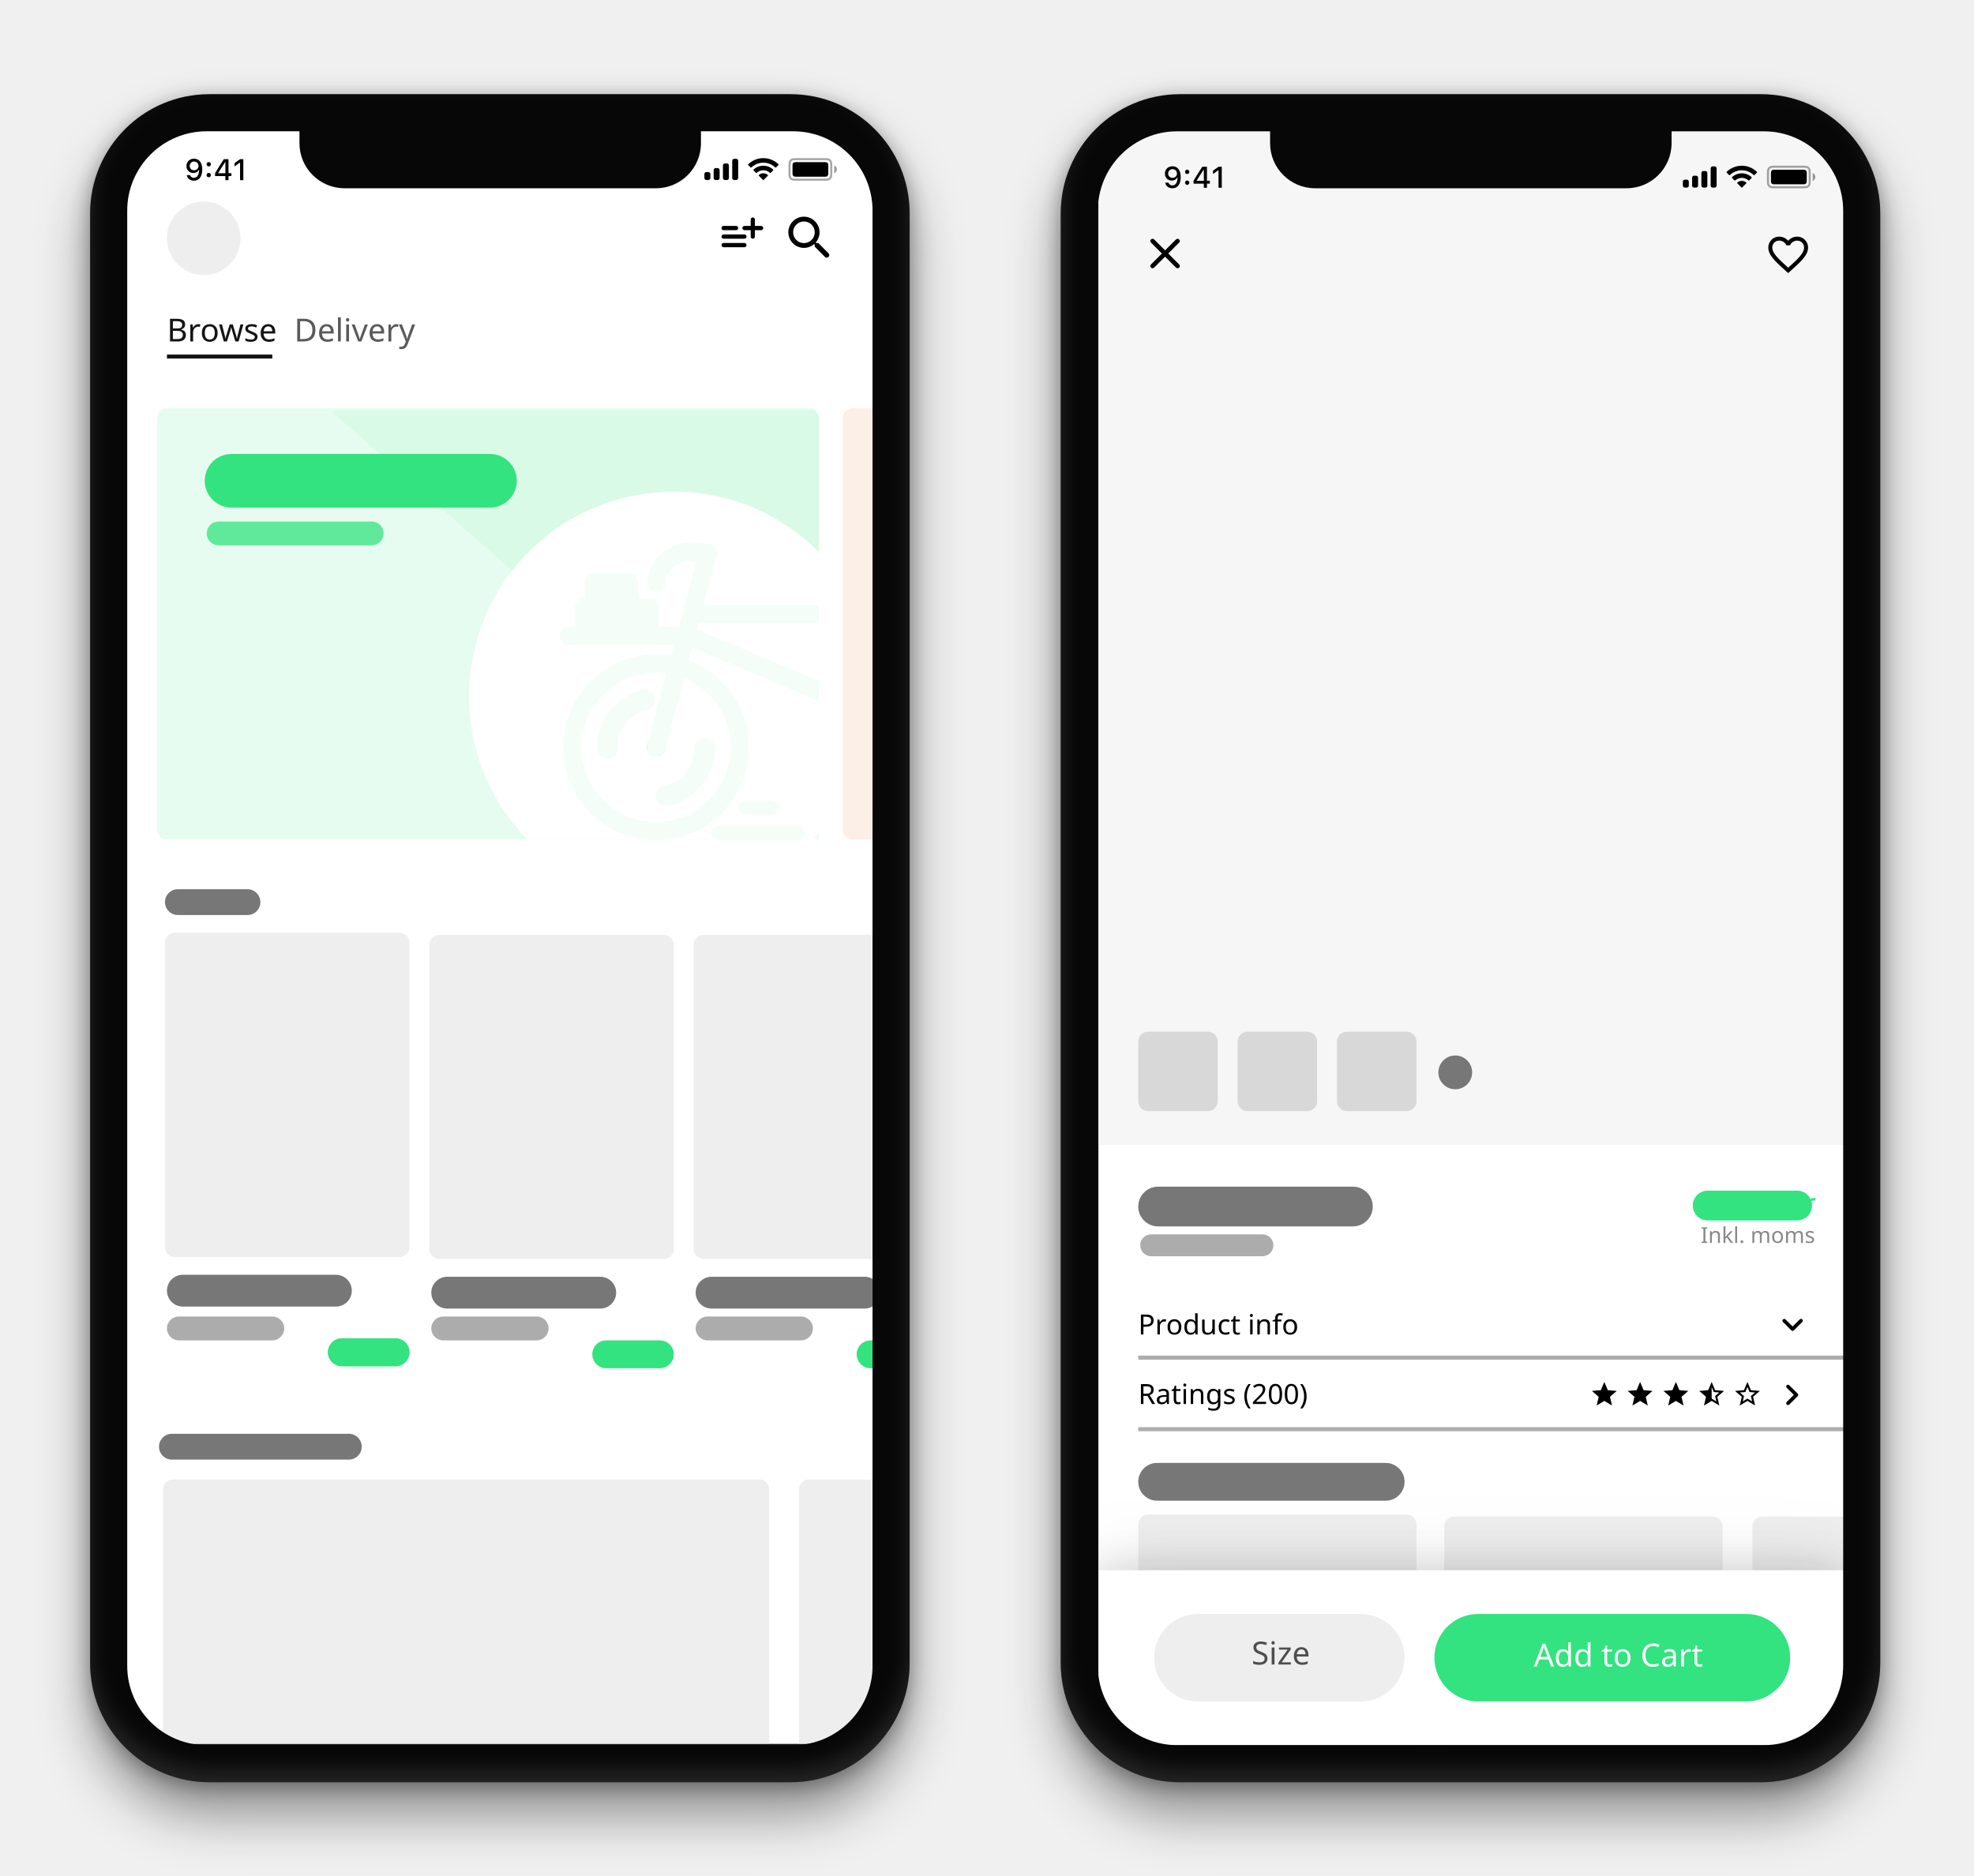
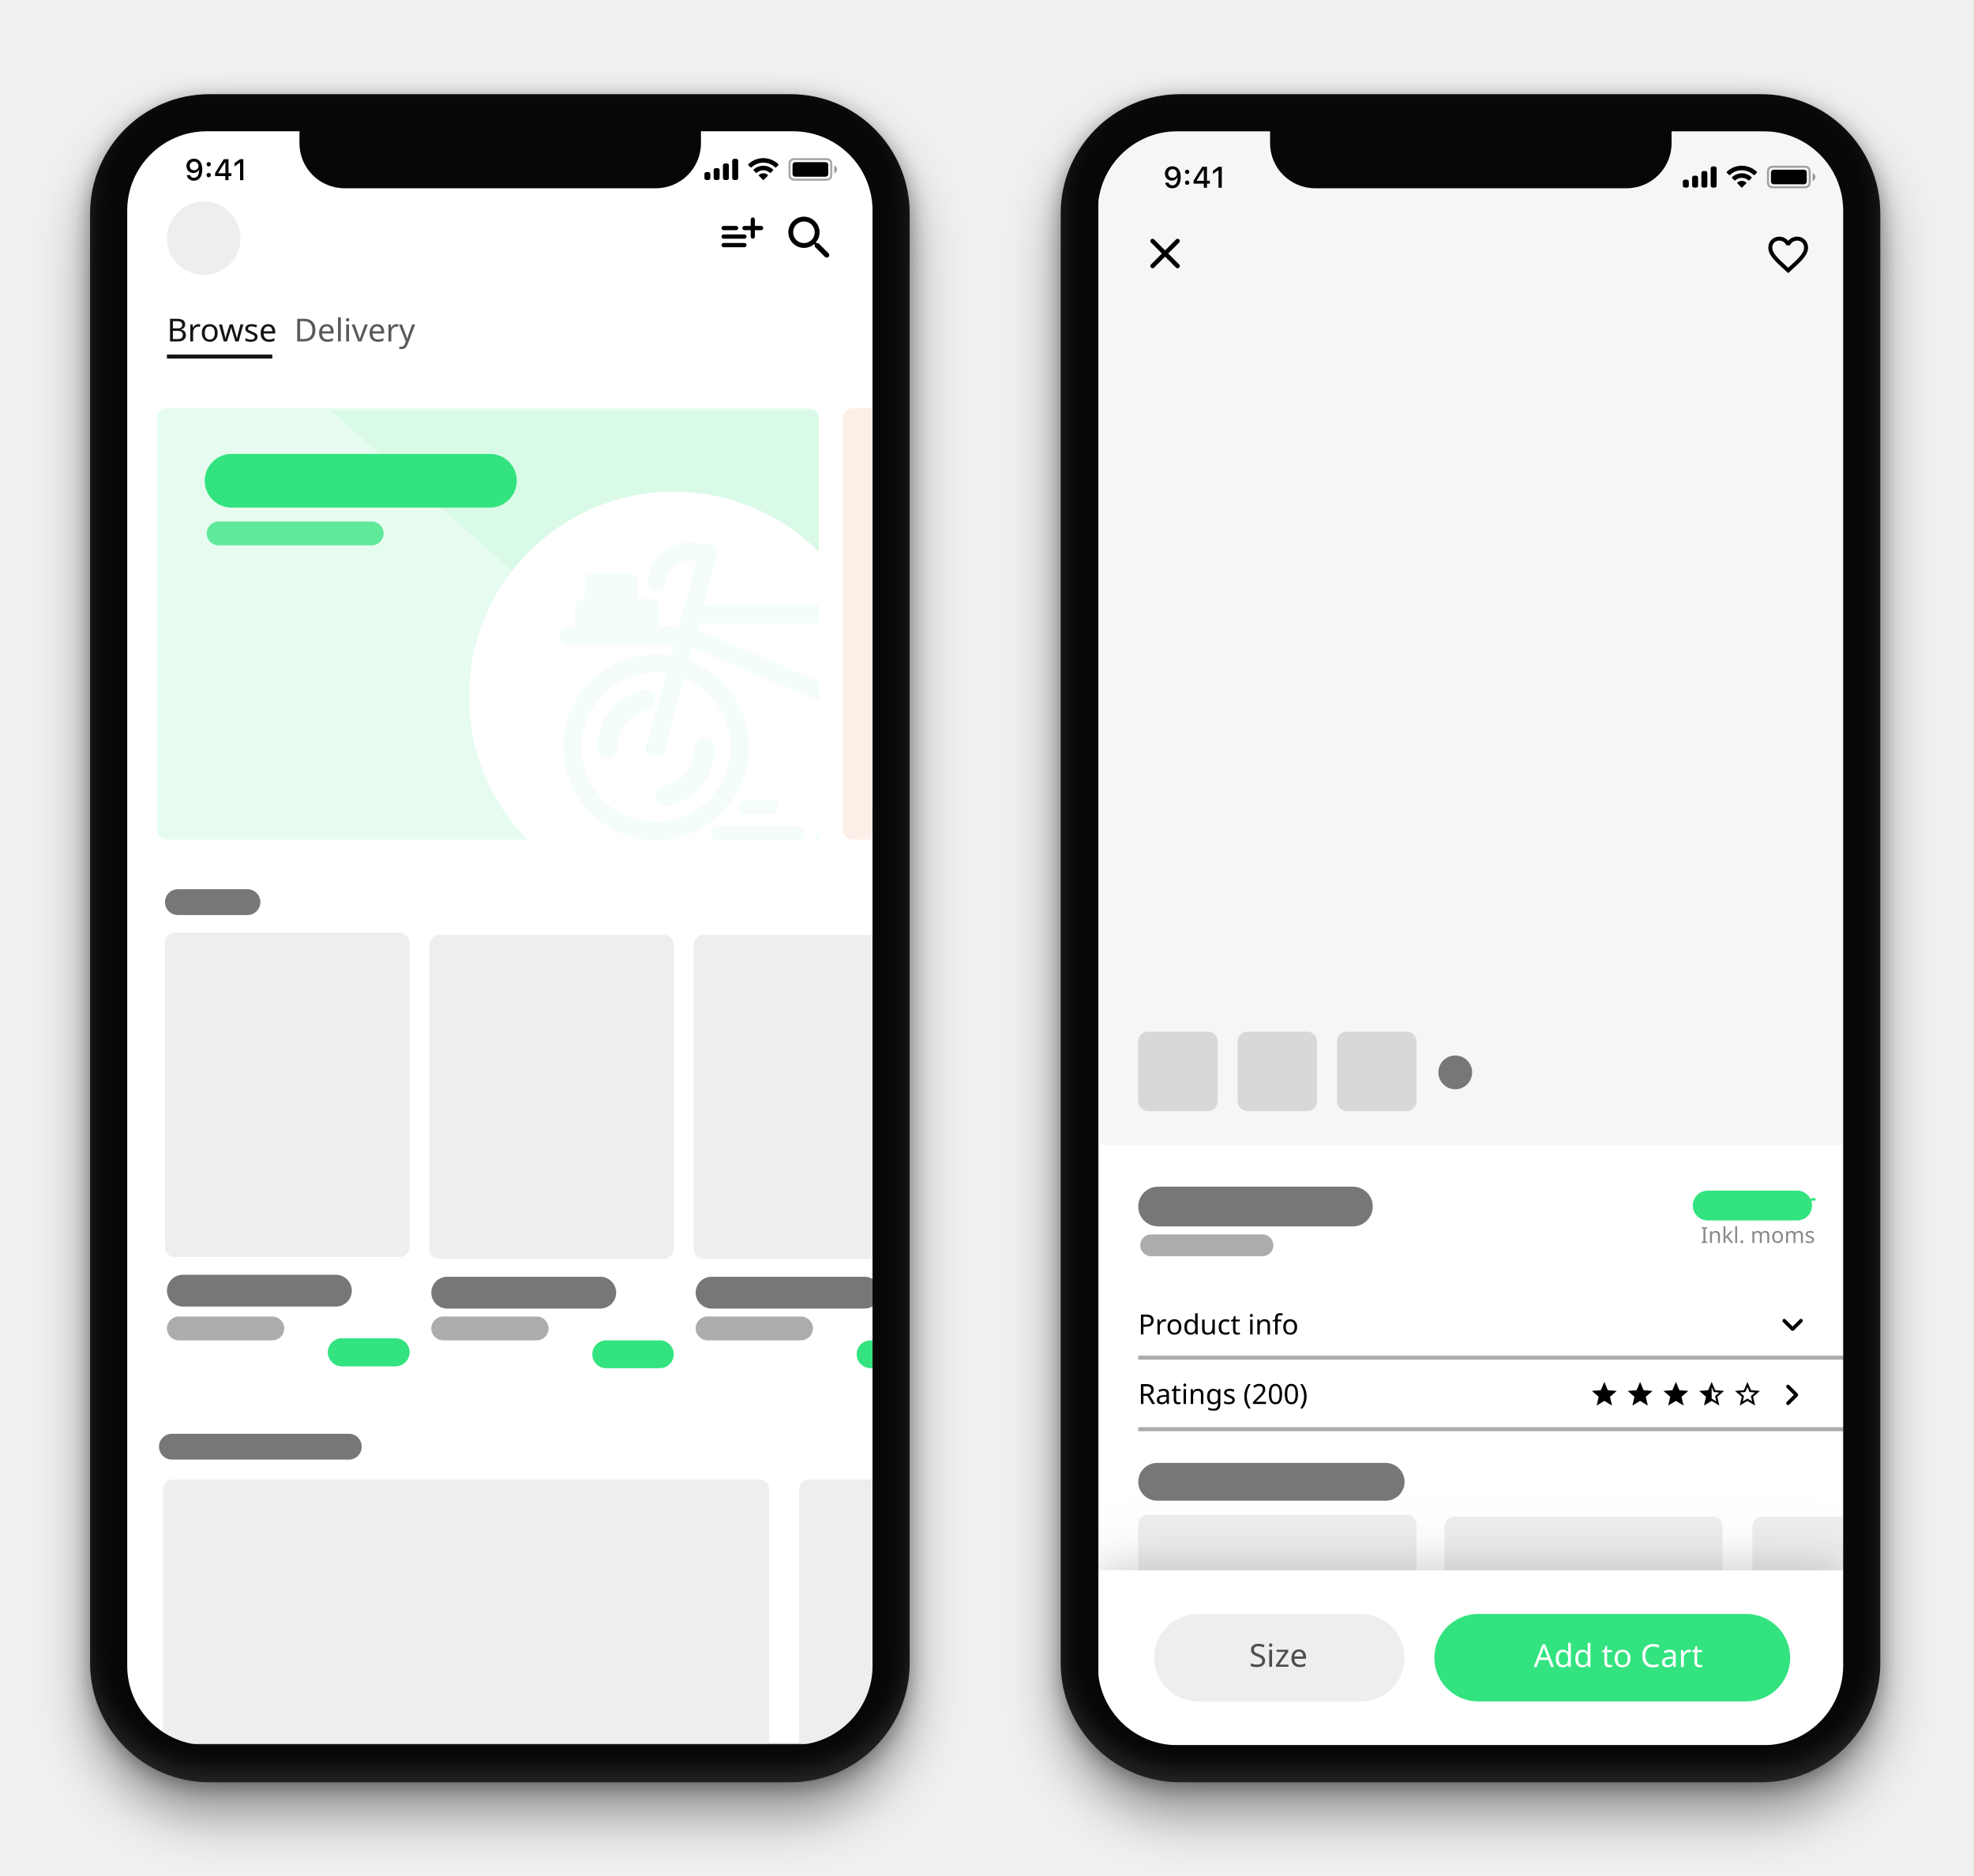
- <svg xmlns="http://www.w3.org/2000/svg" xmlns:xlink="http://www.w3.org/1999/xlink" width="482px" height="458px" viewBox="0 0 482 458" version="1.1">
+ <svg xmlns="http://www.w3.org/2000/svg" xmlns:xlink="http://www.w3.org/1999/xlink" style="font-family: 'Asap', -apple-system, BlinkMacSystemFont, Segoe UI, Oxygen, Ubuntu, Cantarell, Fira Sans, Droid Sans, Helvetica Neue, sans-serif !important;" width="482px" height="458px" viewBox="0 0 482 458" version="1.1">
  <defs>
    <rect id="path-1" x="0" y="0" width="200.114" height="412.2" rx="29.119" />
    <filter x="-11.7%" y="-3.8%" width="123.5%" height="111.4%" filterUnits="objectBoundingBox" id="filter-2">
      <feOffset dx="0" dy="8" in="SourceAlpha" result="shadowOffsetOuter1" />
      <feGaussianBlur stdDeviation="6.5" in="shadowOffsetOuter1" result="shadowBlurOuter1" />
      <feColorMatrix values="0 0 0 0 0   0 0 0 0 0   0 0 0 0 0  0 0 0 0.4 0" type="matrix" in="shadowBlurOuter1" result="shadowMatrixOuter1" />
      <feOffset dx="0" dy="1" in="SourceAlpha" result="shadowOffsetOuter2" />
      <feGaussianBlur stdDeviation="2.5" in="shadowOffsetOuter2" result="shadowBlurOuter2" />
      <feColorMatrix values="0 0 0 0 0   0 0 0 0 0   0 0 0 0 0  0 0 0 0.34 0" type="matrix" in="shadowBlurOuter2" result="shadowMatrixOuter2" />
      <feMerge>
        <feMergeNode in="shadowMatrixOuter1" />
        <feMergeNode in="shadowMatrixOuter2" />
      </feMerge>
    </filter>
    <filter x="-8.5%" y="-2.2%" width="117.0%" height="108.2%" filterUnits="objectBoundingBox" id="filter-3">
      <feGaussianBlur stdDeviation="2.5" in="SourceAlpha" result="shadowBlurInner1" />
      <feOffset dx="0" dy="-3" in="shadowBlurInner1" result="shadowOffsetInner1" />
      <feComposite in="shadowOffsetInner1" in2="SourceAlpha" operator="arithmetic" k2="-1" k3="1" result="shadowInnerInner1" />
      <feColorMatrix values="0 0 0 0 1   0 0 0 0 1   0 0 0 0 1  0 0 0 0.12 0" type="matrix" in="shadowInnerInner1" />
    </filter>
    <rect id="path-4" x="9.059" y="9.059" width="181.996" height="394.081" rx="19.413" />
    <rect id="path-6" x="0" y="0" width="181.996" height="394.081" />
    <rect id="path-8" x="0" y="0" width="161.612" height="105.315" rx="2.427" />
    <rect id="path-10" x="0" y="0" width="161.612" height="105.315" rx="2.427" />
    <circle id="path-12" cx="49.988" cy="49.988" r="49.988" />
    <rect id="path-14" x="0" y="0" width="200.114" height="412.2" rx="29.119" />
    <filter x="-11.7%" y="-3.8%" width="123.5%" height="111.4%" filterUnits="objectBoundingBox" id="filter-15">
      <feOffset dx="0" dy="8" in="SourceAlpha" result="shadowOffsetOuter1" />
      <feGaussianBlur stdDeviation="6.5" in="shadowOffsetOuter1" result="shadowBlurOuter1" />
      <feColorMatrix values="0 0 0 0 0   0 0 0 0 0   0 0 0 0 0  0 0 0 0.4 0" type="matrix" in="shadowBlurOuter1" result="shadowMatrixOuter1" />
      <feOffset dx="0" dy="1" in="SourceAlpha" result="shadowOffsetOuter2" />
      <feGaussianBlur stdDeviation="2.5" in="shadowOffsetOuter2" result="shadowBlurOuter2" />
      <feColorMatrix values="0 0 0 0 0   0 0 0 0 0   0 0 0 0 0  0 0 0 0.34 0" type="matrix" in="shadowBlurOuter2" result="shadowMatrixOuter2" />
      <feMerge>
        <feMergeNode in="shadowMatrixOuter1" />
        <feMergeNode in="shadowMatrixOuter2" />
      </feMerge>
    </filter>
    <filter x="-8.5%" y="-2.2%" width="117.0%" height="108.2%" filterUnits="objectBoundingBox" id="filter-16">
      <feGaussianBlur stdDeviation="2.5" in="SourceAlpha" result="shadowBlurInner1" />
      <feOffset dx="0" dy="-3" in="shadowBlurInner1" result="shadowOffsetInner1" />
      <feComposite in="shadowOffsetInner1" in2="SourceAlpha" operator="arithmetic" k2="-1" k3="1" result="shadowInnerInner1" />
      <feColorMatrix values="0 0 0 0 1   0 0 0 0 1   0 0 0 0 1  0 0 0 0.12 0" type="matrix" in="shadowInnerInner1" />
    </filter>
    <rect id="path-17" x="9.059" y="9.059" width="181.996" height="394.081" rx="19.413" />
    <rect id="path-19" x="0" y="0" width="181.996" height="394.081" />
    <rect id="path-21" x="0" y="351.373" width="181.996" height="42.708" />
    <filter x="-15.1%" y="-66.7%" width="130.2%" height="228.8%" filterUnits="objectBoundingBox" id="filter-22">
      <feOffset dx="0" dy="-1" in="SourceAlpha" result="shadowOffsetOuter1" />
      <feGaussianBlur stdDeviation="9" in="shadowOffsetOuter1" result="shadowBlurOuter1" />
      <feColorMatrix values="0 0 0 0 0   0 0 0 0 0   0 0 0 0 0  0 0 0 0.086 0" type="matrix" in="shadowBlurOuter1" result="shadowMatrixOuter1" />
      <feOffset dx="0" dy="-1" in="SourceAlpha" result="shadowOffsetOuter2" />
      <feGaussianBlur stdDeviation="4.5" in="shadowOffsetOuter2" result="shadowBlurOuter2" />
      <feColorMatrix values="0 0 0 0 0   0 0 0 0 0   0 0 0 0 0  0 0 0 0.129 0" type="matrix" in="shadowBlurOuter2" result="shadowMatrixOuter2" />
      <feMerge>
        <feMergeNode in="shadowMatrixOuter1" />
        <feMergeNode in="shadowMatrixOuter2" />
      </feMerge>
    </filter>
    <polygon id="path-23" points="0 0 7.28 0 7.28 7.28 0 7.28" />
  </defs>
  <g id="wireframe" stroke="none" stroke-width="1" fill="none" fill-rule="evenodd">
    <g id="Home" transform="translate(22, 23)">
      <g id="base">
        <use fill="black" fill-opacity="1" filter="url(#filter-2)" xlink:href="#path-1" />
        <use fill="#070707" fill-rule="evenodd" xlink:href="#path-1" />
        <use fill="black" fill-opacity="1" filter="url(#filter-3)" xlink:href="#path-1" />
      </g>
      <mask id="mask-5" fill="white">
        <use xlink:href="#path-4" />
      </mask>
      <use id="mask" fill="#1D1D1D" xlink:href="#path-4" />
      <g mask="url(#mask-5)">
        <g transform="translate(9.059341, 8.735793)">
          <mask id="mask-7" fill="white">
            <use xlink:href="#path-6" />
          </mask>
          <use id="Mask" stroke="none" fill="#D8D8D8" fill-rule="evenodd" xlink:href="#path-6" />
          <g id="Home" stroke="none" stroke-width="1" fill="none" fill-rule="evenodd" mask="url(#mask-7)">
            <rect id="Rectangle" fill="#FFFFFF" fill-rule="nonzero" x="0" y="0" width="181.996" height="394.081" />
            <g id="Group-8" transform="translate(7.279827, 17.47159)">
              <circle id="Oval" fill="#EEEEEE" fill-rule="nonzero" cx="11.405" cy="8.978" r="8.978" />
              <g id="Group" transform="translate(152.3911, 1.941287)">
                <g id="search-24px">
                  <polygon id="Path" points="0 0 14.074 0 14.074 14.074 0 14.074" />
                  <path d="M9.09,8.21 L8.626,8.21 L8.462,8.052 C9.166,7.231 9.529,6.111 9.33,4.92 C9.054,3.29 7.694,1.988 6.052,1.789 C3.571,1.484 1.484,3.571 1.789,6.052 C1.988,7.694 3.29,9.054 4.92,9.33 C6.111,9.529 7.231,9.166 8.052,8.462 L8.21,8.626 L8.21,9.09 L10.702,11.582 C10.943,11.822 11.336,11.822 11.576,11.582 C11.817,11.342 11.817,10.949 11.576,10.708 L9.09,8.21 Z M5.571,8.21 C4.111,8.21 2.932,7.031 2.932,5.571 C2.932,4.111 4.111,2.932 5.571,2.932 C7.031,2.932 8.21,4.111 8.21,5.571 C8.21,7.031 7.031,8.21 5.571,8.21 Z" id="Shape" fill="#000000" fill-rule="nonzero" />
                </g>
              </g>
              <g id="Group-7" transform="translate(2.426609, 27.17802)">
-                 <g id="Browse" fill="#141414" font-family="Asap-Regular, Asap" font-size="7.765" font-weight="normal">
-                   <text>
+                 <g style="font-family: 'Asap', -apple-system, BlinkMacSystemFont, Segoe UI, Oxygen, Ubuntu, Cantarell, Fira Sans, Droid Sans, Helvetica Neue, sans-serif !important;" id="Browse" fill="#141414" font-family="Asap-Regular, Asap" font-size="7.765" font-weight="normal">
+                   <text style="font-family: 'Asap', -apple-system, BlinkMacSystemFont, Segoe UI, Oxygen, Ubuntu, Cantarell, Fira Sans, Droid Sans, Helvetica Neue, sans-serif !important;">
                    <tspan x="0" y="7">Browse</tspan>
                  </text>
                </g>
                <g id="Delivery" transform="translate(31.0606, 0)" fill="#5A5A5A" font-family="Asap-Regular, Asap" font-size="7.765" font-weight="normal">
-                   <text>
+                   <text style="font-family: 'Asap', -apple-system, BlinkMacSystemFont, Segoe UI, Oxygen, Ubuntu, Cantarell, Fira Sans, Droid Sans, Helvetica Neue, sans-serif !important;">
                    <tspan x="0" y="7">Delivery</tspan>
                  </text>
                </g>
                <path d="M0.485,10.677 L25.237,10.677" id="Line-2" stroke="#141414" stroke-width="0.971" stroke-linecap="square" />
              </g>
              <g id="playlist_add-24px" transform="translate(137.8314, 3.882575)" fill="#000000" fill-rule="nonzero">
                <path d="M5.605,2.08 L0.51,2.08 C0.229,2.08 0,2.314 0,2.6 C0,2.886 0.229,3.12 0.51,3.12 L5.605,3.12 C5.886,3.12 6.115,2.886 6.115,2.6 C6.115,2.314 5.886,2.08 5.605,2.08 Z M5.605,0 L0.51,0 C0.229,0 0,0.234 0,0.52 C0,0.806 0.229,1.04 0.51,1.04 L5.605,1.04 C5.886,1.04 6.115,0.806 6.115,0.52 C6.115,0.234 5.886,0 5.605,0 Z M8.153,4.16 L8.153,2.6 C8.153,2.314 7.924,2.08 7.644,2.08 C7.364,2.08 7.134,2.314 7.134,2.6 L7.134,4.16 L5.605,4.16 C5.325,4.16 5.096,4.394 5.096,4.68 C5.096,4.966 5.325,5.2 5.605,5.2 L7.134,5.2 L7.134,6.76 C7.134,7.046 7.364,7.28 7.644,7.28 C7.924,7.28 8.153,7.046 8.153,6.76 L8.153,5.2 L9.682,5.2 C9.962,5.2 10.192,4.966 10.192,4.68 C10.192,4.394 9.962,4.16 9.682,4.16 L8.153,4.16 Z M0.51,5.2 L3.567,5.2 C3.847,5.2 4.077,4.966 4.077,4.68 C4.077,4.394 3.847,4.16 3.567,4.16 L0.51,4.16 C0.229,4.16 0,4.394 0,4.68 C0,4.966 0.229,5.2 0.51,5.2 Z" id="Shape" transform="translate(5.095879, 3.639914) scale(-1, 1) rotate(-180) translate(-5.095879, -3.639914) " />
              </g>
              <g id="Group-2" transform="translate(0, 50.47347)">
                <g id="Rectangle">
                  <g id="Mask" fill="#13DE6B" fill-opacity="0.1" fill-rule="nonzero">
                    <rect id="path-1" x="0" y="0" width="161.612" height="105.315" rx="2.427" />
                  </g>
                  <g id="Clipped">
                    <mask id="mask-9" fill="white">
                      <use xlink:href="#path-8" />
                    </mask>
                    <g id="path-1" />
                    <path d="M41.738,0 L161.612,105.8 L44.164,105.8 C42.824,105.8 41.738,104.714 41.738,103.374 L41.738,0 L41.738,0 Z" id="Path" fill-opacity="0.077" fill="#32E37F" fill-rule="nonzero" mask="url(#mask-9)" transform="translate(101.6749, 52.90008) rotate(180) translate(-101.6749, -52.90008) " />
                  </g>
                  <g id="Svartvit-spegel-Clipped">
                    <mask id="mask-11" fill="white">
                      <use xlink:href="#path-10" />
                    </mask>
                    <g id="path-1" />
                    <g id="Svartvit-spegel" mask="url(#mask-11)">
                      <g transform="translate(76.19553, 20.38352)" id="Group">
                        <g>
                          <g id="Oval" fill="#FFFFFF">
                            <circle id="path-3" cx="49.988" cy="49.988" r="49.988" />
                          </g>
                          <g id="Group-4-Clipped">
                            <mask id="mask-13" fill="white">
                              <use xlink:href="#path-12" />
                            </mask>
                            <g id="path-3" />
                            <g id="Group-4" mask="url(#mask-13)">
                              <g transform="translate(22.00126, 12.13305)" id="Group">
                                <g transform="translate(0.140002, 0.036378)">
                                  <rect id="Rectangle-Copy-4" fill="#F4FDF8" x="6.131" y="7.835" width="12.944" height="9.027" rx="1.868" />
                                  <rect id="Rectangle" fill="#F4FDF8" x="3.747" y="13.966" width="20.438" height="9.027" rx="1.868" />
                                  <circle id="Oval" stroke="#F4FDF8" stroke-width="4.416" cx="23.504" cy="50.244" r="20.438" />
                                  <circle id="Oval" fill="#59D474" cx="23.504" cy="50.244" r="2.214" />
                                  <g id="Group-3" transform="translate(9.197138, 36.10728)">
                                    <path d="M12.064,2.44 C6.546,3.524 2.384,8.387 2.384,14.222" id="Oval" stroke="#F4FDF8" stroke-width="4.926" />
                                    <circle id="Oval" fill="#F4FDF8" fill-rule="nonzero" cx="2.47" cy="14.392" r="2.47" />
                                    <circle id="Oval-Copy-2" fill="#F4FDF8" fill-rule="nonzero" cx="11.667" cy="2.521" r="2.47" />
                                  </g>
                                  <path d="M35.397,50.414 C29.88,51.498 25.718,56.361 25.718,62.196" id="Oval-Copy" stroke="#F4FDF8" stroke-width="4.926" transform="translate(30.55748, 56.30484) rotate(180) translate(-30.55748, -56.30484) " />
                                  <circle id="Oval-Copy-4" fill="#F4FDF8" cx="35.341" cy="50.499" r="2.47" />
                                  <circle id="Oval-Copy-3" fill="#F4FDF8" cx="25.803" cy="62.081" r="2.47" />
                                  <path d="M29.854,-0.274 L29.866,-0.274 C31.086,-0.274 32.074,0.715 32.074,1.935 L32.074,51.168 C32.074,52.388 31.086,53.376 29.866,53.376 L29.854,53.376 C28.635,53.376 27.646,52.388 27.646,51.168 L27.646,1.935 C27.646,0.715 28.635,-0.274 29.854,-0.274 Z" id="Rectangle" fill="#F4FDF8" transform="translate(29.86022, 26.55138) rotate(15) translate(-29.86022, -26.55138) " />
                                  <path d="M58.328,-9.112 L58.34,-9.112 C59.559,-9.112 60.548,-8.123 60.548,-6.904 L60.548,42.33 C60.548,43.549 59.559,44.538 58.34,44.538 L58.328,44.538 C57.108,44.538 56.12,43.549 56.12,42.33 L56.12,-6.904 C56.12,-8.123 57.108,-9.112 58.328,-9.112 Z" id="Rectangle-Copy" fill="#F4FDF8" transform="translate(58.3337, 17.71301) rotate(90) translate(-58.3337, -17.71301) " />
                                  <path d="M15.834,7.153 L15.845,7.153 C17.065,7.153 18.054,8.142 18.054,9.362 L18.054,36.624 C18.054,37.844 17.065,38.832 15.845,38.832 L15.834,38.832 C14.614,38.832 13.625,37.844 13.625,36.624 L13.625,9.362 C13.625,8.142 14.614,7.153 15.834,7.153 Z" id="Rectangle-Copy-3" fill="#F4FDF8" transform="translate(15.83952, 22.99284) rotate(90) translate(-15.83952, -22.99284) " />
                                  <path d="M54.987,4.74 L54.999,4.74 C56.218,4.74 57.207,5.728 57.207,6.948 L57.207,59.077 C57.207,60.296 56.218,61.285 54.999,61.285 L54.987,61.285 C53.767,61.285 52.779,60.296 52.779,59.077 L52.779,6.948 C52.779,5.728 53.767,4.74 54.987,4.74 Z" id="Rectangle-Copy-2" fill="#F4FDF8" transform="translate(54.99264, 33.01226) rotate(113) translate(-54.99264, -33.01226) " />
                                  <path d="M36.626,2.804 C35.72,2.804 31.345,2.319 30.516,2.514 C26.565,3.443 23.674,6.426 23.674,9.964" id="Oval" stroke="#F4FDF8" stroke-width="4.416" />
                                  <circle id="Oval" fill="#F4FDF8" cx="23.674" cy="10.049" r="2.214" />
                                  <rect id="Rectangle-Copy-5" fill="#F4FDF8" x="43.601" y="63.188" width="9.708" height="3.406" rx="1.699" />
                                  <rect id="Rectangle-Copy-6" fill="#F4FDF8" x="36.959" y="69.489" width="22.823" height="3.406" rx="1.699" />
                                </g>
                              </g>
                            </g>
                          </g>
                        </g>
                      </g>
                    </g>
                  </g>
                </g>
                <rect id="Rectangle" fill="#FFFFFF" fill-rule="nonzero" x="161.612" y="0" width="18.442" height="97.064" />
              </g>
              <g id="Group-2-Copy" transform="translate(167.436, 50.47347)" fill="#DE5B13" fill-opacity="0.1" fill-rule="nonzero">
                <rect id="Rectangle" x="0" y="0" width="161.612" height="105.315" rx="2.427" />
              </g>
              <g id="Group-5" transform="translate(1.941287, 178.5984)" fill="#EEEEEE" fill-rule="nonzero">
                <rect id="Rectangle" x="0" y="0" width="59.695" height="79.107" rx="2.427" />
              </g>
              <g id="Group-6" transform="translate(1.455965, 312.0619)" fill="#EEEEEE" fill-rule="nonzero">
                <rect id="Rectangle" x="0" y="0" width="148.023" height="75.71" rx="2.427" />
              </g>
              <g id="Group-6-Copy" transform="translate(156.7589, 312.0619)" fill="#EEEEEE" fill-rule="nonzero">
                <rect id="Rectangle" x="0" y="0" width="148.023" height="75.71" rx="2.427" />
              </g>
              <rect id="Rectangle" fill="#32E37F" fill-rule="nonzero" x="11.648" y="61.636" width="76.196" height="13.104" rx="6.552" />
              <rect id="Rectangle-Copy-7" fill-opacity="0.745" fill="#32E37F" fill-rule="nonzero" x="12.133" y="78.137" width="43.194" height="5.824" rx="2.912" />
              <rect id="Rectangle" fill="#32E37F" fill-rule="nonzero" x="41.738" y="277.604" width="19.898" height="6.795" rx="3.397" />
              <g id="Group-5-Copy" transform="translate(1.941287, 178.5984)" fill-rule="nonzero">
                <rect id="Rectangle" fill="#EEEEEE" x="0" y="0" width="59.695" height="79.107" rx="2.427" />
                <rect id="Rectangle" fill-opacity="0.613" fill="#777777" x="0.485" y="93.667" width="28.634" height="5.824" rx="2.912" />
              </g>
              <rect id="Rectangle-Copy-8" fill="#32E37F" fill-rule="nonzero" x="41.738" y="277.604" width="19.898" height="6.795" rx="3.397" />
              <rect id="Rectangle" fill="#777777" fill-rule="nonzero" x="2.427" y="262.074" width="45.135" height="7.765" rx="3.883" />
              <g id="Group-5-Copy-2" transform="translate(66.48909, 179.0838)" fill-rule="nonzero">
                <rect id="Rectangle" fill="#EEEEEE" x="0" y="0" width="59.695" height="79.107" rx="2.427" />
                <rect id="Rectangle" fill-opacity="0.613" fill="#777777" x="0.485" y="93.182" width="28.634" height="5.824" rx="2.912" />
              </g>
              <rect id="Rectangle-Copy-10" fill="#32E37F" fill-rule="nonzero" x="106.285" y="278.089" width="19.898" height="6.795" rx="3.397" />
              <rect id="Rectangle-Copy-9" fill="#777777" fill-rule="nonzero" x="66.974" y="262.559" width="45.135" height="7.765" rx="3.883" />
              <g id="Group-5-Copy-3" transform="translate(131.0369, 179.0838)" fill-rule="nonzero">
                <rect id="Rectangle" fill="#EEEEEE" x="0" y="0" width="59.695" height="79.107" rx="2.427" />
                <rect id="Rectangle" fill-opacity="0.613" fill="#777777" x="0.485" y="93.182" width="28.634" height="5.824" rx="2.912" />
              </g>
              <rect id="Rectangle-Copy-12" fill="#32E37F" fill-rule="nonzero" x="170.833" y="278.089" width="19.898" height="6.795" rx="3.397" />
              <rect id="Rectangle-Copy-11" fill="#777777" fill-rule="nonzero" x="131.522" y="262.559" width="45.135" height="7.765" rx="3.883" />
              <rect id="Rectangle" fill="#777777" fill-rule="nonzero" x="1.941" y="167.921" width="23.295" height="6.309" rx="3.155" />
              <rect id="Rectangle-Copy-13" fill="#777777" fill-rule="nonzero" x="0.485" y="300.9" width="49.503" height="6.309" rx="3.155" />
            </g>
          </g>
        </g>
      </g>
      <path d="M51.121,8.736 L149.156,8.736 L149.156,11.971 C149.156,18.047 144.23,22.972 138.155,22.972 L62.121,22.972 C56.046,22.972 51.121,18.047 51.121,11.971 L51.121,8.736 L51.121,8.736 Z" id="bar" fill="#070707" />
      <g id="Bars-/-Status-Bar-/-iPhone-/-Light-Copy" transform="translate(23, 15)">
        <g id="Battery" transform="translate(147.6996, 0.779513)">
          <path d="M1.497,0.081 C1.008,0.081 0.814,0.118 0.615,0.225 C0.446,0.315 0.315,0.446 0.225,0.615 C0.118,0.814 0.081,1.008 0.081,1.497 L0.081,3.679 C0.081,4.169 0.118,4.362 0.225,4.562 C0.315,4.731 0.446,4.862 0.615,4.952 C0.814,5.059 1.008,5.096 1.497,5.096 L8.856,5.096 C9.346,5.096 9.539,5.059 9.739,4.952 C9.907,4.862 10.038,4.731 10.128,4.562 C10.235,4.362 10.273,4.169 10.273,3.679 L10.273,1.497 C10.273,1.008 10.235,0.814 10.128,0.615 C10.038,0.446 9.907,0.315 9.739,0.225 C9.539,0.118 9.346,0.081 8.856,0.081 L1.497,0.081 Z" id="Border" stroke="#000000" stroke-width="0.5" opacity="0.35" />
          <path d="M11.001,1.618 L11.001,3.559 C11.391,3.395 11.645,3.012 11.645,2.588 C11.645,2.165 11.391,1.782 11.001,1.618" id="Cap" fill="#000000" fill-rule="nonzero" opacity="0.4" />
          <path d="M1.638,0.809 L8.715,0.809 C9.004,0.809 9.108,0.839 9.214,0.895 C9.319,0.952 9.402,1.034 9.458,1.14 C9.515,1.245 9.545,1.35 9.545,1.638 L9.545,3.538 C9.545,3.827 9.515,3.931 9.458,4.037 C9.402,4.142 9.319,4.225 9.214,4.281 C9.108,4.338 9.004,4.368 8.715,4.368 L1.638,4.368 C1.35,4.368 1.245,4.338 1.14,4.281 C1.034,4.225 0.952,4.142 0.895,4.037 C0.839,3.931 0.809,3.827 0.809,3.538 L0.809,1.638 C0.809,1.35 0.839,1.245 0.895,1.14 C0.952,1.034 1.034,0.952 1.14,0.895 C1.245,0.839 1.35,0.809 1.638,0.809 Z" id="Capacity" fill="#000000" fill-rule="nonzero" />
        </g>
        <path d="M141.391,1.725 C142.47,1.725 143.509,2.14 144.291,2.883 C144.35,2.94 144.444,2.94 144.502,2.881 L145.066,2.313 C145.095,2.284 145.111,2.244 145.111,2.202 C145.111,2.16 145.094,2.121 145.064,2.091 C143.011,0.125 139.77,0.125 137.717,2.091 C137.687,2.121 137.67,2.16 137.67,2.202 C137.669,2.244 137.686,2.284 137.715,2.313 L138.279,2.881 C138.337,2.94 138.431,2.941 138.49,2.883 C139.272,2.14 140.311,1.725 141.391,1.725 L141.391,1.725 Z M141.391,3.573 C141.984,3.573 142.556,3.793 142.996,4.191 C143.055,4.248 143.149,4.246 143.207,4.188 L143.769,3.62 C143.799,3.591 143.815,3.55 143.815,3.508 C143.815,3.466 143.797,3.426 143.767,3.397 C142.428,2.152 140.354,2.152 139.015,3.397 C138.985,3.426 138.968,3.466 138.967,3.508 C138.967,3.55 138.983,3.591 139.013,3.62 L139.576,4.188 C139.634,4.246 139.727,4.248 139.787,4.191 C140.226,3.794 140.798,3.573 141.391,3.573 L141.391,3.573 Z M142.472,4.929 C142.502,4.899 142.519,4.858 142.518,4.816 C142.517,4.774 142.499,4.734 142.467,4.706 C141.846,4.181 140.935,4.181 140.314,4.706 C140.283,4.734 140.264,4.774 140.264,4.816 C140.263,4.858 140.279,4.899 140.309,4.929 L141.283,5.91 C141.311,5.939 141.35,5.955 141.391,5.955 C141.431,5.955 141.47,5.939 141.499,5.91 L142.472,4.929 Z" id="Wifi" fill="#000000" fill-rule="nonzero" />
        <path d="M127.478,4.015 L127.963,4.015 C128.231,4.015 128.449,4.232 128.449,4.5 L128.449,5.471 C128.449,5.739 128.231,5.956 127.963,5.956 L127.478,5.956 C127.21,5.956 126.993,5.739 126.993,5.471 L126.993,4.5 C126.993,4.232 127.21,4.015 127.478,4.015 L127.478,4.015 Z M129.743,3.044 L130.228,3.044 C130.496,3.044 130.713,3.262 130.713,3.53 L130.713,5.471 C130.713,5.739 130.496,5.956 130.228,5.956 L129.743,5.956 C129.475,5.956 129.257,5.739 129.257,5.471 L129.257,3.53 C129.257,3.262 129.475,3.044 129.743,3.044 Z M132.008,1.912 L132.493,1.912 C132.761,1.912 132.978,2.129 132.978,2.397 L132.978,5.471 C132.978,5.739 132.761,5.956 132.493,5.956 L132.008,5.956 C131.739,5.956 131.522,5.739 131.522,5.471 L131.522,2.397 C131.522,2.129 131.739,1.912 132.008,1.912 Z M134.272,0.78 L134.758,0.78 C135.026,0.78 135.243,0.997 135.243,1.265 L135.243,5.471 C135.243,5.739 135.026,5.956 134.758,5.956 L134.272,5.956 C134.004,5.956 133.787,5.739 133.787,5.471 L133.787,1.265 C133.787,0.997 134.004,0.78 134.272,0.78 L134.272,0.78 Z" id="Cellular-Connection" fill="#000000" fill-rule="nonzero" />
        <g id="Bars-/-Status-Bar-/-iPhone-/-x-/-Time---Light" fill="#000000" fill-rule="nonzero">
          <g id="Time">
            <path d="M2.353,6.124 C3.636,6.124 4.386,5.104 4.386,3.366 C4.386,1.656 3.562,0.746 2.385,0.746 C1.297,0.746 0.526,1.489 0.526,2.538 C0.526,3.522 1.237,4.244 2.214,4.244 C2.822,4.244 3.313,3.96 3.558,3.469 L3.618,3.469 C3.597,4.717 3.146,5.417 2.36,5.417 C1.891,5.417 1.525,5.168 1.404,4.759 L0.601,4.759 C0.753,5.588 1.443,6.124 2.353,6.124 Z M2.388,3.572 C1.756,3.572 1.319,3.135 1.319,2.509 C1.319,1.909 1.781,1.447 2.396,1.447 C3.007,1.447 3.469,1.912 3.469,2.527 C3.469,3.135 3.018,3.572 2.388,3.572 Z M5.964,5.282 C6.267,5.282 6.487,5.051 6.487,4.752 C6.487,4.454 6.267,4.223 5.964,4.223 C5.666,4.223 5.442,4.454 5.442,4.752 C5.442,5.051 5.666,5.282 5.964,5.282 Z M5.964,2.641 C6.267,2.641 6.487,2.41 6.487,2.111 C6.487,1.809 6.267,1.582 5.964,1.582 C5.666,1.582 5.442,1.809 5.442,2.111 C5.442,2.41 5.666,2.641 5.964,2.641 Z M10.024,6 L10.792,6 L10.792,4.998 L11.499,4.998 L11.499,4.283 L10.792,4.283 L10.792,0.871 L9.658,0.871 C8.95,1.934 8.197,3.128 7.521,4.287 L7.521,4.998 L10.024,4.998 L10.024,6 Z M8.286,4.251 C8.812,3.362 9.437,2.385 9.988,1.571 L10.034,1.571 L10.034,4.301 L8.286,4.301 L8.286,4.251 Z M13.617,6 L13.617,1.727 L13.557,1.727 L12.27,2.637 L12.27,1.823 L13.621,0.871 L14.414,0.871 L14.414,6 L13.617,6 Z" id="9:41" />
          </g>
        </g>
      </g>
    </g>
    <g id="Product" transform="translate(259, 23)">
      <g id="base">
        <use fill="black" fill-opacity="1" filter="url(#filter-15)" xlink:href="#path-14" />
        <use fill="#070707" fill-rule="evenodd" xlink:href="#path-14" />
        <use fill="black" fill-opacity="1" filter="url(#filter-16)" xlink:href="#path-14" />
      </g>
      <mask id="mask-18" fill="white">
        <use xlink:href="#path-17" />
      </mask>
      <use id="mask" fill="#1D1D1D" xlink:href="#path-17" />
      <g mask="url(#mask-18)">
        <g transform="translate(9.221115, 9.059341)">
          <mask id="mask-20" fill="white">
            <use xlink:href="#path-19" />
          </mask>
          <use id="Mask" stroke="none" fill="#D8D8D8" fill-rule="evenodd" xlink:href="#path-19" />
          <g id="Product-view" stroke="none" stroke-width="1" fill="none" fill-rule="evenodd" mask="url(#mask-20)">
            <rect id="Rectangle" fill="#FFFFFF" fill-rule="nonzero" x="0" y="0" width="181.996" height="394.081" />
            <rect id="Rectangle" fill="#EEEEEE" fill-rule="nonzero" x="9.706" y="337.784" width="67.945" height="92.211" rx="2.427" />
            <rect id="Rectangle-Copy-4" fill="#EEEEEE" fill-rule="nonzero" x="84.446" y="338.269" width="67.945" height="92.211" rx="2.427" />
            <rect id="Rectangle-Copy-5" fill="#EEEEEE" fill-rule="nonzero" x="159.671" y="338.269" width="67.945" height="92.211" rx="2.427" />
            <g id="Rectangle-Copy-6">
              <use fill="black" fill-opacity="1" filter="url(#filter-22)" xlink:href="#path-21" />
              <use fill="#FFFFFF" fill-rule="evenodd" xlink:href="#path-21" />
            </g>
            <g id="Group" transform="translate(82.01939, 362.0501)">
              <rect id="Rectangle" fill="#32E37F" fill-rule="nonzero" x="0" y="0" width="86.873" height="21.354" rx="10.677" />
-               <g id="Add-to-Cart" transform="translate(24.26609, 5.823862)" fill="#FFFFFF" font-family="Asap-Medium, Asap" font-size="7.765" font-weight="400">
-                 <text>
-                   <tspan x="0" y="7">Add to Cart</tspan>
+               <g id="Add-to-Cart" transform="translate(23.7595, 5.890581)" fill="#FFFFFF" font-family="Asap-Medium, Asap" font-size="7.765" font-weight="400">
+                 <text style="font-family: 'Asap', -apple-system, BlinkMacSystemFont, Segoe UI, Oxygen, Ubuntu, Cantarell, Fira Sans, Droid Sans, Helvetica Neue, sans-serif !important;">
+                   <tspan x="0.493" y="7.067">Add to Cart</tspan>
                </text>
              </g>
            </g>
            <g id="clear-24px-(1)">
              <rect id="Rectangle" fill="#F6F6F6" fill-rule="nonzero" x="0" y="0" width="181.996" height="247.514" />
              <polygon id="Path" points="9.706 23.295 22.81 23.295 22.81 36.399 9.706 36.399" />
              <path d="M19.698,26.413 C19.485,26.2 19.141,26.2 18.928,26.413 L16.258,29.077 L13.588,26.408 C13.375,26.195 13.031,26.195 12.819,26.408 C12.606,26.621 12.606,26.964 12.819,27.177 L15.488,29.847 L12.819,32.517 C12.606,32.73 12.606,33.074 12.819,33.287 C13.031,33.5 13.375,33.5 13.588,33.287 L16.258,30.617 L18.928,33.287 C19.141,33.5 19.485,33.5 19.698,33.287 C19.911,33.074 19.911,32.73 19.698,32.517 L17.028,29.847 L19.698,27.177 C19.905,26.97 19.905,26.621 19.698,26.413 Z" id="Path" fill="#000000" fill-rule="nonzero" />
            </g>
            <g id="Group-2-Copy-2" transform="translate(9.706436, 287.7958)">
              <rect id="Rectangle" fill="#ADADAD" fill-rule="nonzero" x="0" y="11.162" width="172.289" height="1" />
              <g id="Group-3-Copy" fill="#000000">
-                 <text id="Product-info" font-family="Asap-Regular, Asap" font-size="6.795" font-weight="normal">
+                 <text style="font-family: 'Asap', -apple-system, BlinkMacSystemFont, Segoe UI, Oxygen, Ubuntu, Cantarell, Fira Sans, Droid Sans, Helvetica Neue, sans-serif !important;" id="Product-info" font-family="Asap-Regular, Asap" font-size="6.795" font-weight="normal">
                  <tspan x="0" y="6">Product info</tspan>
                </text>
                <g id="keyboard_arrow_right-24px-(1)" transform="translate(159.7926, 4.069755) rotate(90) translate(-159.7926, -4.069755) translate(157.7926, 1.569755)" fill-rule="nonzero">
                  <path d="M0.26,4.234 L1.986,2.507 L0.26,0.781 C0.086,0.608 0.086,0.328 0.26,0.154 C0.433,-0.019 0.714,-0.019 0.887,0.154 L2.929,2.196 C3.103,2.37 3.103,2.65 2.929,2.823 L0.887,4.865 C0.714,5.039 0.433,5.039 0.26,4.865 C0.091,4.692 0.086,4.407 0.26,4.234 Z" id="Path" />
                </g>
              </g>
            </g>
            <g id="Group-2-Copy-4" transform="translate(9.706436, 304.7821)">
              <g id="Group-3" fill="#000000">
-                 <text id="Ratings-(200)" font-family="Asap-Regular, Asap" font-size="6.795" font-weight="normal">
+                 <text style="font-family: 'Asap', -apple-system, BlinkMacSystemFont, Segoe UI, Oxygen, Ubuntu, Cantarell, Fira Sans, Droid Sans, Helvetica Neue, sans-serif !important;" id="Ratings-(200)" font-family="Asap-Regular, Asap" font-size="6.795" font-weight="normal">
                  <tspan x="0" y="6">Ratings (200)</tspan>
                </text>
                <g id="keyboard_arrow_right-24px-(1)" transform="translate(158.0864, 1.260885)" fill-rule="nonzero">
                  <path d="M0.26,4.234 L1.986,2.507 L0.26,0.781 C0.086,0.608 0.086,0.328 0.26,0.154 C0.433,-0.019 0.714,-0.019 0.887,0.154 L2.929,2.196 C3.103,2.37 3.103,2.65 2.929,2.823 L0.887,4.865 C0.714,5.039 0.433,5.039 0.26,4.865 C0.091,4.692 0.086,4.407 0.26,4.234 Z" id="Path" />
                </g>
              </g>
              <rect id="Rectangle" fill="#ADADAD" fill-rule="nonzero" x="0" y="11.648" width="172.289" height="1" />
              <g id="Group-4" transform="translate(110.1681, 0)">
                <g id="star_border-24px" transform="translate(34.94317, 0)">
                  <path d="M6.673,2.803 L4.492,2.615 L3.64,0.607 L2.788,2.618 L0.607,2.803 L2.263,4.237 L1.765,6.37 L3.64,5.238 L5.514,6.37 L5.02,4.237 L6.673,2.803 Z M3.64,4.671 L2.499,5.36 L2.803,4.062 L1.796,3.188 L3.124,3.073 L3.64,1.85 L4.159,3.076 L5.487,3.191 L4.48,4.065 L4.783,5.363 L3.64,4.671 Z" id="Shape" fill="#000000" fill-rule="nonzero" />
                  <polygon id="Path" points="0 0 7.28 0 7.28 7.28 0 7.28" />
                </g>
                <g id="star_half-24px" transform="translate(26.20738, 0)">
                  <g id="Shape-Clipped">
                    <mask id="mask-24" fill="white">
                      <use xlink:href="#path-23" />
                    </mask>
                    <g id="path-3" />
                    <path d="M6.673,2.803 L4.492,2.615 L3.64,0.607 L2.788,2.618 L0.607,2.803 L2.263,4.237 L1.765,6.37 L3.64,5.238 L5.514,6.37 L5.02,4.237 L6.673,2.803 Z M3.64,4.671 L3.64,1.85 L4.159,3.076 L5.487,3.191 L4.48,4.065 L4.783,5.363 L3.64,4.671 Z" id="Shape" fill="#000000" fill-rule="nonzero" mask="url(#mask-24)" />
                  </g>
                </g>
                <g id="star-24px">
                  <polygon id="Path" points="0 0 7.28 0 7.28 7.28 0 7.28" />
                  <polygon id="Path" fill="#000000" fill-rule="nonzero" points="3.64 5.238 5.514 6.37 5.017 4.237 6.673 2.803 4.492 2.618 3.64 0.607 2.788 2.618 0.607 2.803 2.263 4.237 1.765 6.37" />
                  <polygon id="Path" points="0 0 7.28 0 7.28 7.28 0 7.28" />
                </g>
                <g id="star-24px-copy" transform="translate(8.735793, 0)">
                  <polygon id="Path" points="0 0 7.28 0 7.28 7.28 0 7.28" />
                  <polygon id="Path" fill="#000000" fill-rule="nonzero" points="3.64 5.238 5.514 6.37 5.017 4.237 6.673 2.803 4.492 2.618 3.64 0.607 2.788 2.618 0.607 2.803 2.263 4.237 1.765 6.37" />
                  <polygon id="Path" points="0 0 7.28 0 7.28 7.28 0 7.28" />
                </g>
                <g id="star-24px-copy-2" transform="translate(17.47159, 0)">
                  <polygon id="Path" points="0 0 7.28 0 7.28 7.28 0 7.28" />
                  <polygon id="Path" fill="#000000" fill-rule="nonzero" points="3.64 5.238 5.514 6.37 5.017 4.237 6.673 2.803 4.492 2.618 3.64 0.607 2.788 2.618 0.607 2.803 2.263 4.237 1.765 6.37" />
                  <polygon id="Path" points="0 0 7.28 0 7.28 7.28 0 7.28" />
                </g>
              </g>
            </g>
            <g id="favorite_border-24px" transform="translate(162.5828, 23.29545)">
              <polygon id="Path" points="0 0 11.648 0 11.648 11.648 0 11.648" />
              <path d="M8.008,2.427 C7.163,2.427 6.353,2.82 5.824,3.441 C5.295,2.82 4.484,2.427 3.64,2.427 C2.145,2.427 0.971,3.601 0.971,5.096 C0.971,6.93 2.621,8.425 5.12,10.696 L5.824,11.332 L6.528,10.692 C9.027,8.425 10.677,6.93 10.677,5.096 C10.677,3.601 9.503,2.427 8.008,2.427 Z M5.872,9.973 L5.824,10.022 L5.775,9.973 C3.465,7.882 1.941,6.498 1.941,5.096 C1.941,4.125 2.669,3.397 3.64,3.397 C4.387,3.397 5.115,3.878 5.373,4.543 L6.28,4.543 C6.532,3.878 7.26,3.397 8.008,3.397 C8.978,3.397 9.706,4.125 9.706,5.096 C9.706,6.498 8.183,7.882 5.872,9.973 Z" id="Shape" fill="#000000" fill-rule="nonzero" />
            </g>
            <g id="Bars-/-Status-Bar-/-iPhone-/-Light" transform="translate(15.69207, 7.794505)">
              <g id="Battery" transform="translate(147.6996, 0.779513)">
                <path d="M1.497,0.081 C1.008,0.081 0.814,0.118 0.615,0.225 C0.446,0.315 0.315,0.446 0.225,0.615 C0.118,0.814 0.081,1.008 0.081,1.497 L0.081,3.679 C0.081,4.169 0.118,4.362 0.225,4.562 C0.315,4.731 0.446,4.862 0.615,4.952 C0.814,5.059 1.008,5.096 1.497,5.096 L8.856,5.096 C9.346,5.096 9.539,5.059 9.739,4.952 C9.907,4.862 10.038,4.731 10.128,4.562 C10.235,4.362 10.273,4.169 10.273,3.679 L10.273,1.497 C10.273,1.008 10.235,0.814 10.128,0.615 C10.038,0.446 9.907,0.315 9.739,0.225 C9.539,0.118 9.346,0.081 8.856,0.081 L1.497,0.081 Z" id="Border" stroke="#000000" stroke-width="0.5" opacity="0.35" />
                <path d="M11.001,1.618 L11.001,3.559 C11.391,3.395 11.645,3.012 11.645,2.588 C11.645,2.165 11.391,1.782 11.001,1.618" id="Cap" fill="#000000" fill-rule="nonzero" opacity="0.4" />
                <path d="M1.638,0.809 L8.715,0.809 C9.004,0.809 9.108,0.839 9.214,0.895 C9.319,0.952 9.402,1.034 9.458,1.14 C9.515,1.245 9.545,1.35 9.545,1.638 L9.545,3.538 C9.545,3.827 9.515,3.931 9.458,4.037 C9.402,4.142 9.319,4.225 9.214,4.281 C9.108,4.338 9.004,4.368 8.715,4.368 L1.638,4.368 C1.35,4.368 1.245,4.338 1.14,4.281 C1.034,4.225 0.952,4.142 0.895,4.037 C0.839,3.931 0.809,3.827 0.809,3.538 L0.809,1.638 C0.809,1.35 0.839,1.245 0.895,1.14 C0.952,1.034 1.034,0.952 1.14,0.895 C1.245,0.839 1.35,0.809 1.638,0.809 Z" id="Capacity" fill="#000000" fill-rule="nonzero" />
              </g>
              <path d="M141.391,1.725 C142.47,1.725 143.509,2.14 144.291,2.883 C144.35,2.94 144.444,2.94 144.502,2.881 L145.066,2.313 C145.095,2.284 145.111,2.244 145.111,2.202 C145.111,2.16 145.094,2.121 145.064,2.091 C143.011,0.125 139.77,0.125 137.717,2.091 C137.687,2.121 137.67,2.16 137.67,2.202 C137.669,2.244 137.686,2.284 137.715,2.313 L138.279,2.881 C138.337,2.94 138.431,2.941 138.49,2.883 C139.272,2.14 140.311,1.725 141.391,1.725 L141.391,1.725 Z M141.391,3.573 C141.984,3.573 142.556,3.793 142.996,4.191 C143.055,4.248 143.149,4.246 143.207,4.188 L143.769,3.62 C143.799,3.591 143.815,3.55 143.815,3.508 C143.815,3.466 143.797,3.426 143.767,3.397 C142.428,2.152 140.354,2.152 139.015,3.397 C138.985,3.426 138.968,3.466 138.967,3.508 C138.967,3.55 138.983,3.591 139.013,3.62 L139.576,4.188 C139.634,4.246 139.727,4.248 139.787,4.191 C140.226,3.794 140.798,3.573 141.391,3.573 L141.391,3.573 Z M142.472,4.929 C142.502,4.899 142.519,4.858 142.518,4.816 C142.517,4.774 142.499,4.734 142.467,4.706 C141.846,4.181 140.935,4.181 140.314,4.706 C140.283,4.734 140.264,4.774 140.264,4.816 C140.263,4.858 140.279,4.899 140.309,4.929 L141.283,5.91 C141.311,5.939 141.35,5.955 141.391,5.955 C141.431,5.955 141.47,5.939 141.499,5.91 L142.472,4.929 Z" id="Wifi" fill="#000000" fill-rule="nonzero" />
              <path d="M127.478,4.015 L127.963,4.015 C128.231,4.015 128.449,4.232 128.449,4.5 L128.449,5.471 C128.449,5.739 128.231,5.956 127.963,5.956 L127.478,5.956 C127.21,5.956 126.993,5.739 126.993,5.471 L126.993,4.5 C126.993,4.232 127.21,4.015 127.478,4.015 L127.478,4.015 Z M129.743,3.044 L130.228,3.044 C130.496,3.044 130.713,3.262 130.713,3.53 L130.713,5.471 C130.713,5.739 130.496,5.956 130.228,5.956 L129.743,5.956 C129.475,5.956 129.257,5.739 129.257,5.471 L129.257,3.53 C129.257,3.262 129.475,3.044 129.743,3.044 Z M132.008,1.912 L132.493,1.912 C132.761,1.912 132.978,2.129 132.978,2.397 L132.978,5.471 C132.978,5.739 132.761,5.956 132.493,5.956 L132.008,5.956 C131.739,5.956 131.522,5.739 131.522,5.471 L131.522,2.397 C131.522,2.129 131.739,1.912 132.008,1.912 Z M134.272,0.78 L134.758,0.78 C135.026,0.78 135.243,0.997 135.243,1.265 L135.243,5.471 C135.243,5.739 135.026,5.956 134.758,5.956 L134.272,5.956 C134.004,5.956 133.787,5.739 133.787,5.471 L133.787,1.265 C133.787,0.997 134.004,0.78 134.272,0.78 L134.272,0.78 Z" id="Cellular-Connection" fill="#000000" fill-rule="nonzero" />
              <g id="Bars-/-Status-Bar-/-iPhone-/-x-/-Time---Light" fill="#000000" fill-rule="nonzero">
                <g id="Time">
                  <path d="M2.353,6.124 C3.636,6.124 4.386,5.104 4.386,3.366 C4.386,1.656 3.562,0.746 2.385,0.746 C1.297,0.746 0.526,1.489 0.526,2.538 C0.526,3.522 1.237,4.244 2.214,4.244 C2.822,4.244 3.313,3.96 3.558,3.469 L3.618,3.469 C3.597,4.717 3.146,5.417 2.36,5.417 C1.891,5.417 1.525,5.168 1.404,4.759 L0.601,4.759 C0.753,5.588 1.443,6.124 2.353,6.124 Z M2.388,3.572 C1.756,3.572 1.319,3.135 1.319,2.509 C1.319,1.909 1.781,1.447 2.396,1.447 C3.007,1.447 3.469,1.912 3.469,2.527 C3.469,3.135 3.018,3.572 2.388,3.572 Z M5.964,5.282 C6.267,5.282 6.487,5.051 6.487,4.752 C6.487,4.454 6.267,4.223 5.964,4.223 C5.666,4.223 5.442,4.454 5.442,4.752 C5.442,5.051 5.666,5.282 5.964,5.282 Z M5.964,2.641 C6.267,2.641 6.487,2.41 6.487,2.111 C6.487,1.809 6.267,1.582 5.964,1.582 C5.666,1.582 5.442,1.809 5.442,2.111 C5.442,2.41 5.666,2.641 5.964,2.641 Z M10.024,6 L10.792,6 L10.792,4.998 L11.499,4.998 L11.499,4.283 L10.792,4.283 L10.792,0.871 L9.658,0.871 C8.95,1.934 8.197,3.128 7.521,4.287 L7.521,4.998 L10.024,4.998 L10.024,6 Z M8.286,4.251 C8.812,3.362 9.437,2.385 9.988,1.571 L10.034,1.571 L10.034,4.301 L8.286,4.301 L8.286,4.251 Z M13.617,6 L13.617,1.727 L13.557,1.727 L12.27,2.637 L12.27,1.823 L13.621,0.871 L14.414,0.871 L14.414,6 L13.617,6 Z" id="9:41" />
                </g>
              </g>
            </g>
            <text id="1-000-kr" fill="#32E37F" font-family="Asap-Regular, Asap" font-size="7.765" font-weight="normal">
              <tspan x="146.082" y="264.706">1 000 kr</tspan>
            </text>
-             <text id="Inkl.-moms" fill="#898989" font-family="Asap-Regular, Asap" font-size="5.339" font-weight="normal">
+             <text style="font-family: 'Asap', -apple-system, BlinkMacSystemFont, Segoe UI, Oxygen, Ubuntu, Cantarell, Fira Sans, Droid Sans, Helvetica Neue, sans-serif !important;" id="Inkl.-moms" fill="#898989" font-family="Asap-Regular, Asap" font-size="5.339" font-weight="normal">
              <tspan x="147.053" y="271.442">Inkl. moms</tspan>
            </text>
            <rect id="Rectangle" fill="#D8D8D8" fill-rule="nonzero" x="9.706" y="219.851" width="19.413" height="19.413" rx="2.427" />
            <rect id="Rectangle-Copy-2" fill="#D8D8D8" fill-rule="nonzero" x="33.973" y="219.851" width="19.413" height="19.413" rx="2.427" />
            <rect id="Rectangle-Copy-3" fill="#D8D8D8" fill-rule="nonzero" x="58.239" y="219.851" width="19.413" height="19.413" rx="2.427" />
            <g id="Group-2" transform="translate(13.58901, 362.0501)">
              <rect id="Rectangle-Copy" fill="#EEEEEE" fill-rule="nonzero" x="0" y="0" width="61.151" height="21.354" rx="10.677" />
-               <g id="Size" transform="translate(23.78077, 5.33854)" fill="#4E4E4E" font-family="Asap-Medium, Asap" font-size="7.765" font-weight="400">
-                 <text>
+               <g id="Size" transform="translate(23.18987, 5.890581)" fill="#4E4E4E" font-family="Asap-Medium, Asap" font-size="7.765" font-weight="400">
+                 <text style="font-family: 'Asap', -apple-system, BlinkMacSystemFont, Segoe UI, Oxygen, Ubuntu, Cantarell, Fira Sans, Droid Sans, Helvetica Neue, sans-serif !important;">
                  <tspan x="0" y="7">Size</tspan>
                </text>
              </g>
            </g>
            <rect id="Rectangle" fill="#32E37F" fill-rule="nonzero" x="145.111" y="258.677" width="29.119" height="7.28" rx="3.64" />
            <circle id="Oval" fill="#777777" fill-rule="nonzero" cx="87.115" cy="229.8" r="4.125" />
            <path d="M14.56,257.706 L62.121,257.706 C64.802,257.706 66.974,259.879 66.974,262.559 C66.974,265.239 64.802,267.412 62.121,267.412 L14.56,267.412 C11.879,267.412 9.706,265.239 9.706,262.559 C9.706,259.879 11.879,257.706 14.56,257.706 Z" id="Rectangle" fill="#777777" fill-rule="nonzero" />
            <rect id="Rectangle" fill-opacity="0.613" fill="#777777" fill-rule="nonzero" x="10.192" y="269.354" width="32.517" height="5.339" rx="2.669" />
            <rect id="Rectangle" fill="#777777" fill-rule="nonzero" x="9.706" y="325.166" width="65.033" height="9.221" rx="4.611" />
          </g>
        </g>
      </g>
      <path d="M51.121,8.736 L149.156,8.736 L149.156,11.971 C149.156,18.047 144.23,22.972 138.155,22.972 L62.121,22.972 C56.046,22.972 51.121,18.047 51.121,11.971 L51.121,8.736 L51.121,8.736 Z" id="bar" fill="#070707" />
    </g>
  </g>
</svg>
